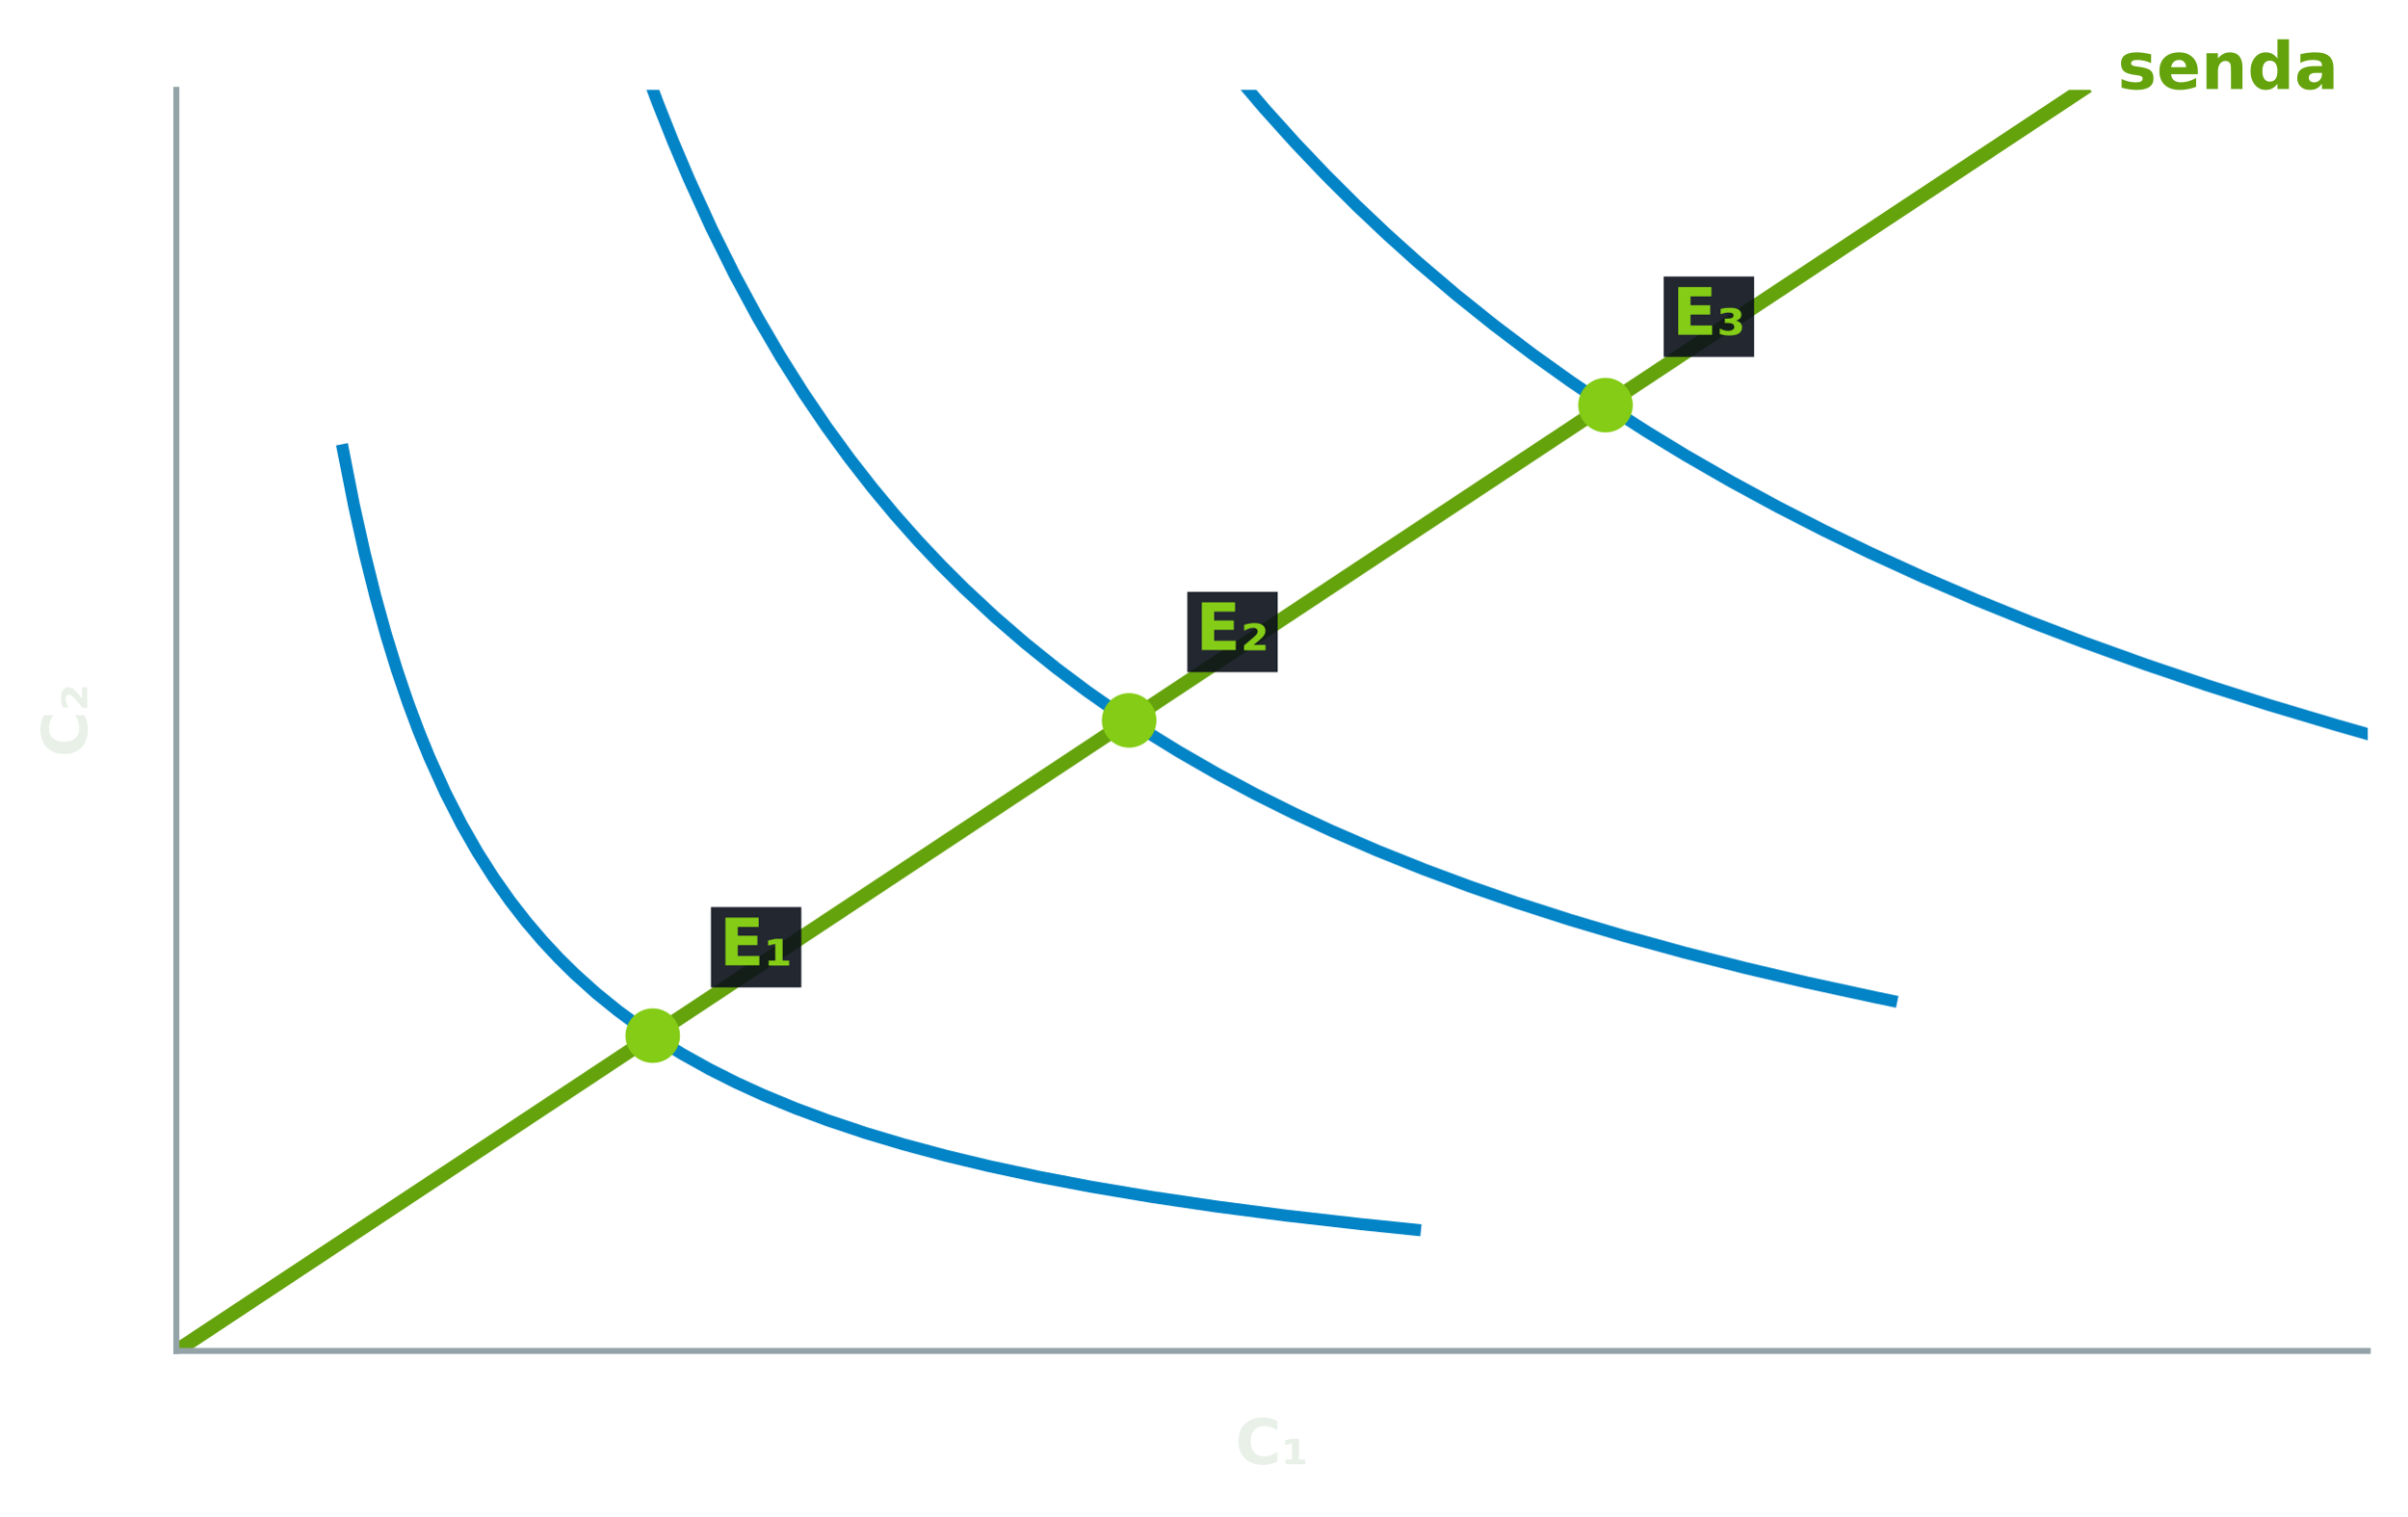
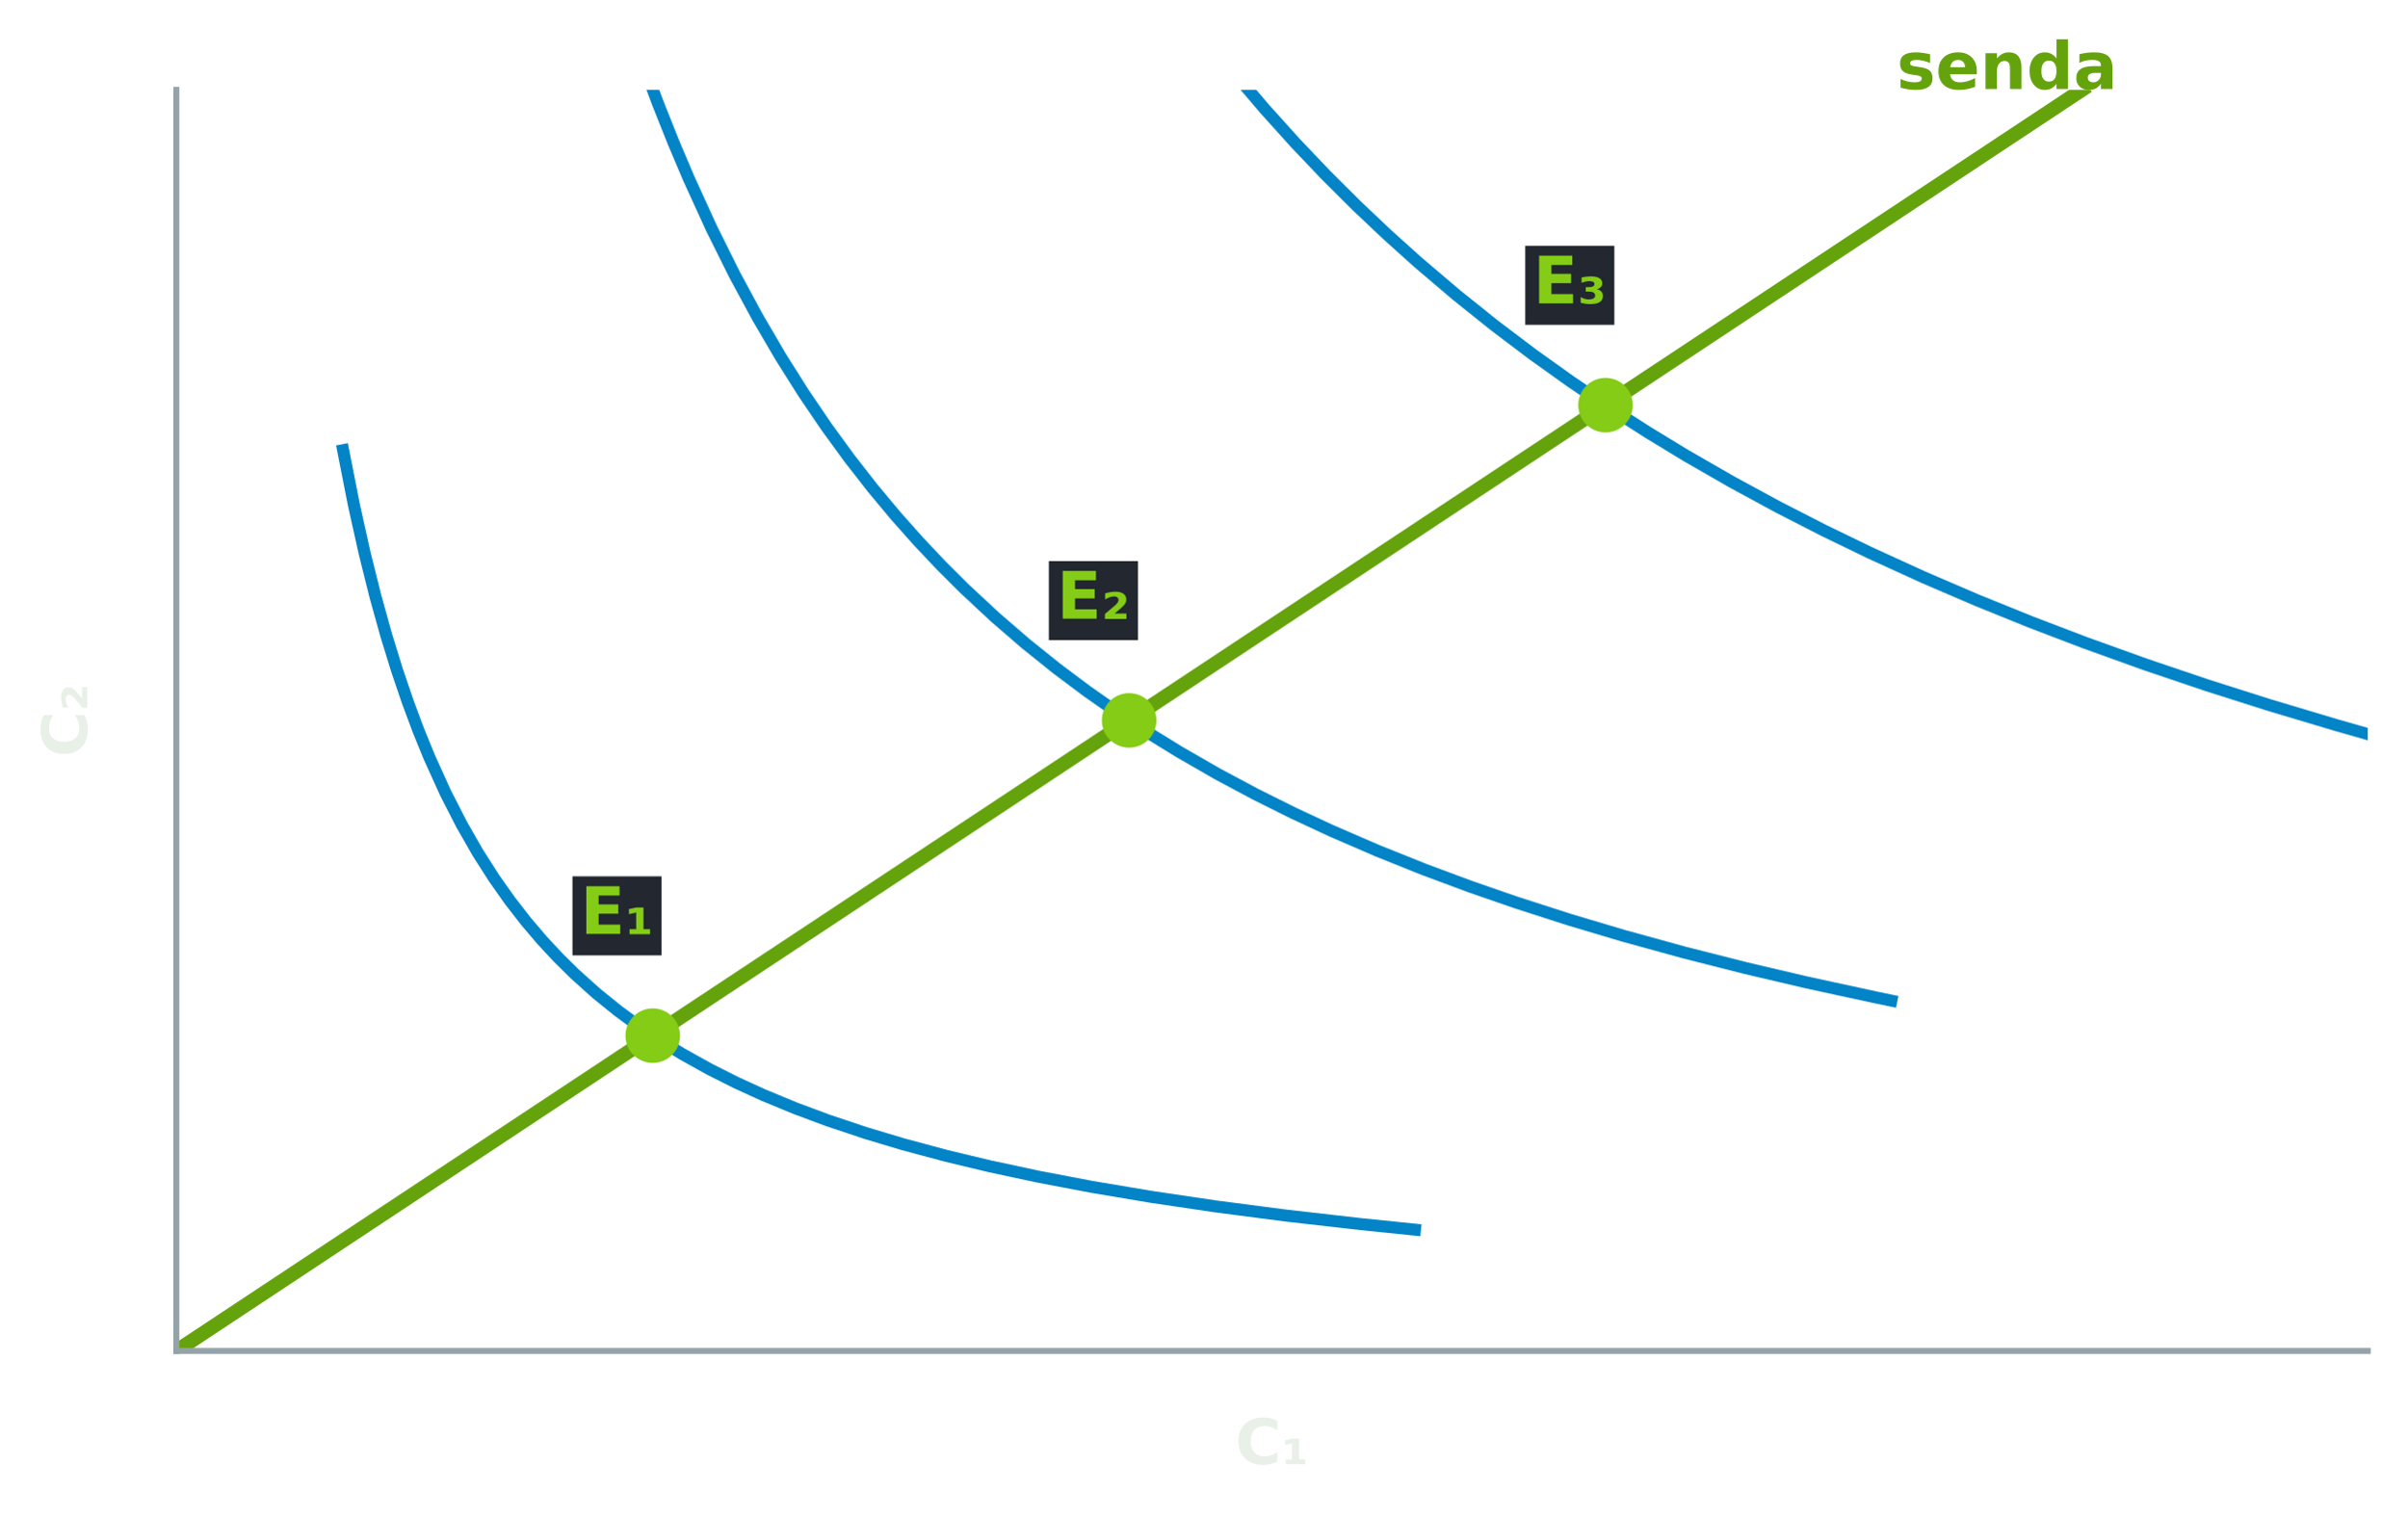
<svg xmlns="http://www.w3.org/2000/svg" xmlns:xlink="http://www.w3.org/1999/xlink" width="441.29pt" height="278.07pt" viewBox="0 0 441.29 278.07" version="1.1">
  <defs>
    <style type="text/css">*{stroke-linejoin: round; stroke-linecap: butt}</style>
  </defs>
  <g id="figure_1">
    <g id="patch_1">
      <path d="M 0 278.07  L 441.29 278.07  L 441.29 0  L 0 0  L 0 278.07  z " style="fill: none; opacity: 0" />
    </g>
    <g id="axes_1">
      <g id="patch_2">
        <path d="M 32.33 247.74  L 434.09 247.74  L 434.09 16.476  L 32.33 16.476  L 32.33 247.74  z " style="fill: none" />
      </g>
      <g id="matplotlib.axis_1">
        <g id="text_1">
          <g style="fill: #e8f0e8" transform="translate(226.4716 268.478) scale(0.115 -0.115)">
            <defs>
              <path id="DejaVuSans-Bold-43" d="M 4288 256  Q 3956 84 3597 -3  Q 3238 -91 2847 -91  Q 1681 -91 1000 561  Q 319 1213 319 2328  Q 319 3447 1000 4098  Q 1681 4750 2847 4750  Q 3238 4750 3597 4662  Q 3956 4575 4288 4403  L 4288 3438  Q 3953 3666 3628 3772  Q 3303 3878 2944 3878  Q 2300 3878 1931 3465  Q 1563 3053 1563 2328  Q 1563 1606 1931 1193  Q 2300 781 2944 781  Q 3303 781 3628 887  Q 3953 994 4288 1222  L 4288 256  z " transform="scale(0.015625)" />
              <path id="DejaVuSans-Bold-2081" d="M 441 466  L 1088 466  L 1088 2094  L 384 1932  L 384 2432  L 1100 2585  L 1806 2585  L 1806 466  L 2444 466  L 2444 -24  L 441 -24  L 441 466  z " transform="scale(0.015625)" />
            </defs>
            <use xlink:href="#DejaVuSans-Bold-43" />
            <use xlink:href="#DejaVuSans-Bold-2081" x="73.389" />
          </g>
        </g>
      </g>
      <g id="matplotlib.axis_2">
        <g id="text_2">
          <g style="fill: #e8f0e8" transform="translate(15.9382 138.8461) rotate(-90) scale(0.115 -0.115)">
            <defs>
              <path id="DejaVuSans-Bold-2082" d="M 1288 501  L 2444 501  L 2444 -24  L 341 -24  L 341 454  L 1319 1285  Q 1509 1451 1590 1576  Q 1672 1701 1672 1826  Q 1672 1982 1558 2079  Q 1444 2176 1259 2176  Q 1066 2176 844 2105  Q 622 2035 359 1888  L 359 2469  Q 631 2554 886 2596  Q 1141 2638 1375 2638  Q 1869 2638 2150 2436  Q 2431 2235 2431 1888  Q 2431 1663 2320 1474  Q 2209 1285 1894 1016  L 1288 501  z " transform="scale(0.015625)" />
            </defs>
            <use xlink:href="#DejaVuSans-Bold-43" />
            <use xlink:href="#DejaVuSans-Bold-2082" x="73.389" />
          </g>
        </g>
      </g>
      <g id="line2d_1">
        <path d="M 32.33 247.74  L 381.686 16.476  L 381.686 16.476  " clip-path="url(#pb0b7b64682)" style="fill: none; stroke: #65a30d; stroke-width: 2.6; stroke-linecap: square" />
      </g>
      <g id="line2d_2">
        <path d="M 62.899 82.551  L 64.874 92.576  L 66.849 101.454  L 68.824 109.371  L 70.799 116.475  L 72.774 122.885  L 74.749 128.698  L 76.724 133.994  L 78.699 138.839  L 81.661 145.379  L 84.624 151.178  L 87.586 156.355  L 90.549 161.005  L 93.511 165.205  L 96.474 169.017  L 99.436 172.492  L 102.399 175.674  L 105.361 178.597  L 109.311 182.145  L 113.261 185.346  L 117.211 188.25  L 121.161 190.895  L 125.111 193.315  L 130.049 196.065  L 134.986 198.551  L 139.924 200.808  L 145.849 203.257  L 151.774 205.464  L 158.686 207.777  L 165.599 209.85  L 173.499 211.97  L 181.399 213.866  L 190.286 215.772  L 200.161 217.653  L 211.024 219.481  L 222.874 221.239  L 235.712 222.912  L 249.537 224.492  L 259.412 225.503  L 259.412 225.503  " clip-path="url(#pb0b7b64682)" style="fill: none; stroke: #0284c7; stroke-width: 2.2; stroke-linecap: square" />
      </g>
      <g id="line2d_3">
        <path d="M 113.534 -1  L 115.017 3.464  L 117.826 11.49  L 120.635 19.005  L 123.443 26.056  L 126.252 32.686  L 130.466 41.919  L 134.679 50.392  L 138.892 58.195  L 143.106 65.404  L 147.319 72.085  L 151.532 78.294  L 155.746 84.079  L 159.959 89.481  L 164.172 94.539  L 168.386 99.283  L 172.599 103.743  L 176.812 107.942  L 182.43 113.174  L 188.048 118.029  L 193.666 122.545  L 199.284 126.758  L 204.901 130.696  L 210.519 134.386  L 216.137 137.851  L 223.159 141.895  L 230.182 145.651  L 237.204 149.15  L 244.226 152.418  L 252.653 156.063  L 261.079 159.441  L 269.506 162.578  L 277.933 165.5  L 287.764 168.665  L 297.595 171.596  L 308.831 174.69  L 320.066 177.542  L 331.302 180.18  L 343.942 182.921  L 346.751 183.5  L 346.751 183.5  " clip-path="url(#pb0b7b64682)" style="fill: none; stroke: #0284c7; stroke-width: 2.2; stroke-linecap: square" />
      </g>
      <g id="line2d_4">
        <path d="M 215.037 -1  L 220.614 6.368  L 226.231 13.361  L 231.849 19.961  L 237.467 26.198  L 243.085 32.104  L 248.703 37.702  L 254.32 43.018  L 259.938 48.071  L 266.96 54.047  L 273.983 59.675  L 281.005 64.986  L 288.027 70.005  L 295.049 74.755  L 302.072 79.259  L 309.094 83.534  L 317.521 88.385  L 325.947 92.959  L 334.374 97.277  L 342.801 101.361  L 352.632 105.854  L 362.463 110.079  L 372.294 114.06  L 382.125 117.817  L 393.361 121.86  L 404.596 125.66  L 415.832 129.236  L 428.472 133.017  L 434.09 134.622  L 434.09 134.622  " clip-path="url(#pb0b7b64682)" style="fill: none; stroke: #0284c7; stroke-width: 2.2; stroke-linecap: square" />
      </g>
      <g id="patch_3">
        <path d="M 32.33 247.74  L 32.33 16.476  " style="fill: none; stroke: #94a3a8; stroke-width: 1.1; stroke-linejoin: miter; stroke-linecap: square" />
      </g>
      <g id="patch_4">
        <path d="M 32.33 247.74  L 434.09 247.74  " style="fill: none; stroke: #94a3a8; stroke-width: 1.1; stroke-linejoin: miter; stroke-linecap: square" />
      </g>
-       <g id="text_3">
-         <g style="fill: #65a30d" transform="translate(388.2368 16.31812) scale(0.12 -0.12)">
+       <g id="end-label">
+         <g style="fill: #65a30d" transform="translate(347.7255 16.31812) scale(0.12 -0.12)">
          <defs>
            <path id="DejaVuSans-Bold-73" d="M 3272 3391  L 3272 2541  Q 2913 2691 2578 2766  Q 2244 2841 1947 2841  Q 1628 2841 1473 2761  Q 1319 2681 1319 2516  Q 1319 2381 1436 2309  Q 1553 2238 1856 2203  L 2053 2175  Q 2913 2066 3209 1816  Q 3506 1566 3506 1031  Q 3506 472 3093 190  Q 2681 -91 1863 -91  Q 1516 -91 1145 -36  Q 775 19 384 128  L 384 978  Q 719 816 1070 734  Q 1422 653 1784 653  Q 2113 653 2278 743  Q 2444 834 2444 1013  Q 2444 1163 2330 1236  Q 2216 1309 1875 1350  L 1678 1375  Q 931 1469 631 1722  Q 331 1975 331 2491  Q 331 3047 712 3315  Q 1094 3584 1881 3584  Q 2191 3584 2531 3537  Q 2872 3491 3272 3391  z " transform="scale(0.015625)" />
            <path id="DejaVuSans-Bold-65" d="M 4031 1759  L 4031 1441  L 1416 1441  Q 1456 1047 1700 850  Q 1944 653 2381 653  Q 2734 653 3104 758  Q 3475 863 3866 1075  L 3866 213  Q 3469 63 3072 -14  Q 2675 -91 2278 -91  Q 1328 -91 801 392  Q 275 875 275 1747  Q 275 2603 792 3093  Q 1309 3584 2216 3584  Q 3041 3584 3536 3087  Q 4031 2591 4031 1759  z M 2881 2131  Q 2881 2450 2695 2645  Q 2509 2841 2209 2841  Q 1884 2841 1681 2658  Q 1478 2475 1428 2131  L 2881 2131  z " transform="scale(0.015625)" />
            <path id="DejaVuSans-Bold-6e" d="M 4056 2131  L 4056 0  L 2931 0  L 2931 347  L 2931 1631  Q 2931 2084 2911 2256  Q 2891 2428 2841 2509  Q 2775 2619 2662 2680  Q 2550 2741 2406 2741  Q 2056 2741 1856 2470  Q 1656 2200 1656 1722  L 1656 0  L 538 0  L 538 3500  L 1656 3500  L 1656 2988  Q 1909 3294 2193 3439  Q 2478 3584 2822 3584  Q 3428 3584 3742 3212  Q 4056 2841 4056 2131  z " transform="scale(0.015625)" />
            <path id="DejaVuSans-Bold-64" d="M 2919 2988  L 2919 4863  L 4044 4863  L 4044 0  L 2919 0  L 2919 506  Q 2688 197 2409 53  Q 2131 -91 1766 -91  Q 1119 -91 703 423  Q 288 938 288 1747  Q 288 2556 703 3070  Q 1119 3584 1766 3584  Q 2128 3584 2408 3439  Q 2688 3294 2919 2988  z M 2181 722  Q 2541 722 2730 984  Q 2919 1247 2919 1747  Q 2919 2247 2730 2509  Q 2541 2772 2181 2772  Q 1825 2772 1636 2509  Q 1447 2247 1447 1747  Q 1447 1247 1636 984  Q 1825 722 2181 722  z " transform="scale(0.015625)" />
            <path id="DejaVuSans-Bold-61" d="M 2106 1575  Q 1756 1575 1579 1456  Q 1403 1338 1403 1106  Q 1403 894 1545 773  Q 1688 653 1941 653  Q 2256 653 2472 879  Q 2688 1106 2688 1447  L 2688 1575  L 2106 1575  z M 3816 1997  L 3816 0  L 2688 0  L 2688 519  Q 2463 200 2181 54  Q 1900 -91 1497 -91  Q 953 -91 614 226  Q 275 544 275 1050  Q 275 1666 698 1953  Q 1122 2241 2028 2241  L 2688 2241  L 2688 2328  Q 2688 2594 2478 2717  Q 2269 2841 1825 2841  Q 1466 2841 1156 2769  Q 847 2697 581 2553  L 581 3406  Q 941 3494 1303 3539  Q 1666 3584 2028 3584  Q 2975 3584 3395 3211  Q 3816 2838 3816 1997  z " transform="scale(0.015625)" />
          </defs>
          <use xlink:href="#DejaVuSans-Bold-73" />
          <use xlink:href="#DejaVuSans-Bold-65" x="59.521" />
          <use xlink:href="#DejaVuSans-Bold-6e" x="127.344" />
          <use xlink:href="#DejaVuSans-Bold-64" x="198.535" />
          <use xlink:href="#DejaVuSans-Bold-61" x="270.117" />
        </g>
      </g>
-       <g id="text_4">
+       <g id="text_3">
        <g id="patch_5">
-           <path d="M 130.336 181.077  L 146.91 181.077  L 146.91 166.343  L 130.336 166.343  z " style="fill: #0a0f1a; opacity: 0.9" />
+           <path d="M 104.952 175.201  L 121.285 175.201  L 121.285 160.707  L 104.952 160.707  z " style="fill: #0a0f1a; opacity: 0.9" />
        </g>
-         <g style="fill: #84cc16" transform="translate(131.8965 177.0213) scale(0.12 -0.12)">
+         <g style="fill: #84cc16" transform="translate(106.392 171.265) scale(0.12 -0.12)">
          <defs>
            <path id="DejaVuSans-Bold-45" d="M 588 4666  L 3834 4666  L 3834 3756  L 1791 3756  L 1791 2888  L 3713 2888  L 3713 1978  L 1791 1978  L 1791 909  L 3903 909  L 3903 0  L 588 0  L 588 4666  z " transform="scale(0.015625)" />
          </defs>
          <use xlink:href="#DejaVuSans-Bold-45" />
          <use xlink:href="#DejaVuSans-Bold-2081" x="68.311" />
        </g>
      </g>
-       <g id="text_5">
+       <g id="text_4">
        <g id="patch_6">
-           <path d="M 217.676 123.261  L 234.249 123.261  L 234.249 108.527  L 217.676 108.527  z " style="fill: #0a0f1a; opacity: 0.9" />
+           <path d="M 192.291 117.385  L 208.624 117.385  L 208.624 102.891  L 192.291 102.891  z " style="fill: #0a0f1a; opacity: 0.9" />
        </g>
-         <g style="fill: #84cc16" transform="translate(219.2356 119.2053) scale(0.12 -0.12)">
+         <g style="fill: #84cc16" transform="translate(193.7311 113.449) scale(0.12 -0.12)">
          <use xlink:href="#DejaVuSans-Bold-45" />
          <use xlink:href="#DejaVuSans-Bold-2082" x="68.311" />
        </g>
      </g>
-       <g id="text_6">
+       <g id="text_5">
        <g id="patch_7">
-           <path d="M 305.015 65.445  L 321.588 65.445  L 321.588 50.711  L 305.015 50.711  z " style="fill: #0a0f1a; opacity: 0.9" />
+           <path d="M 279.63 59.569  L 295.963 59.569  L 295.963 45.075  L 279.63 45.075  z " style="fill: #0a0f1a; opacity: 0.9" />
        </g>
-         <g style="fill: #84cc16" transform="translate(306.5747 61.38933) scale(0.12 -0.12)">
+         <g style="fill: #84cc16" transform="translate(281.0702 55.633) scale(0.12 -0.12)">
          <defs>
            <path id="DejaVuSans-Bold-2083" d="M 1850 1388  Q 2138 1332 2297 1160  Q 2456 988 2456 735  Q 2456 332 2147 130  Q 1838 -71 1209 -71  Q 956 -71 725 -35  Q 494 1 281 69  L 281 613  Q 488 501 688 443  Q 888 385 1075 385  Q 1372 385 1534 485  Q 1697 585 1697 769  Q 1697 969 1530 1064  Q 1363 1160 1006 1160  L 775 1160  L 775 1588  L 1038 1588  Q 1344 1588 1484 1661  Q 1625 1735 1625 1894  Q 1625 2035 1503 2105  Q 1381 2176 1131 2176  Q 969 2176 776 2135  Q 584 2094 366 2010  L 366 2529  Q 569 2582 805 2610  Q 1041 2638 1313 2638  Q 1834 2638 2111 2463  Q 2388 2288 2388 1960  Q 2388 1744 2247 1594  Q 2106 1444 1850 1388  z " transform="scale(0.015625)" />
          </defs>
          <use xlink:href="#DejaVuSans-Bold-45" />
          <use xlink:href="#DejaVuSans-Bold-2083" x="68.311" />
        </g>
      </g>
      <g id="line2d_5">
        <defs>
          <path id="m5f12e4cb11" d="M 0 4.5  C 1.193 4.5 2.338 4.026 3.182 3.182  C 4.026 2.338 4.5 1.193 4.5 0  C 4.5 -1.193 4.026 -2.338 3.182 -3.182  C 2.338 -4.026 1.193 -4.5 0 -4.5  C -1.193 -4.5 -2.338 -4.026 -3.182 -3.182  C -4.026 -2.338 -4.5 -1.193 -4.5 0  C -4.5 1.193 -4.026 2.338 -3.182 3.182  C -2.338 4.026 -1.193 4.5 0 4.5  z " style="stroke: #84cc16" />
        </defs>
        <g clip-path="url(#pb0b7b64682)">
          <use xlink:href="#m5f12e4cb11" x="119.669" y="189.924" style="fill: #84cc16; stroke: #84cc16" />
        </g>
      </g>
      <g id="line2d_6">
        <g clip-path="url(#pb0b7b64682)">
          <use xlink:href="#m5f12e4cb11" x="207.008" y="132.108" style="fill: #84cc16; stroke: #84cc16" />
        </g>
      </g>
      <g id="line2d_7">
        <g clip-path="url(#pb0b7b64682)">
          <use xlink:href="#m5f12e4cb11" x="294.347" y="74.292" style="fill: #84cc16; stroke: #84cc16" />
        </g>
      </g>
    </g>
  </g>
  <defs>
    <clipPath id="pb0b7b64682">
      <rect x="32.33" y="16.476" width="401.76" height="231.264" />
    </clipPath>
  </defs>
</svg>
